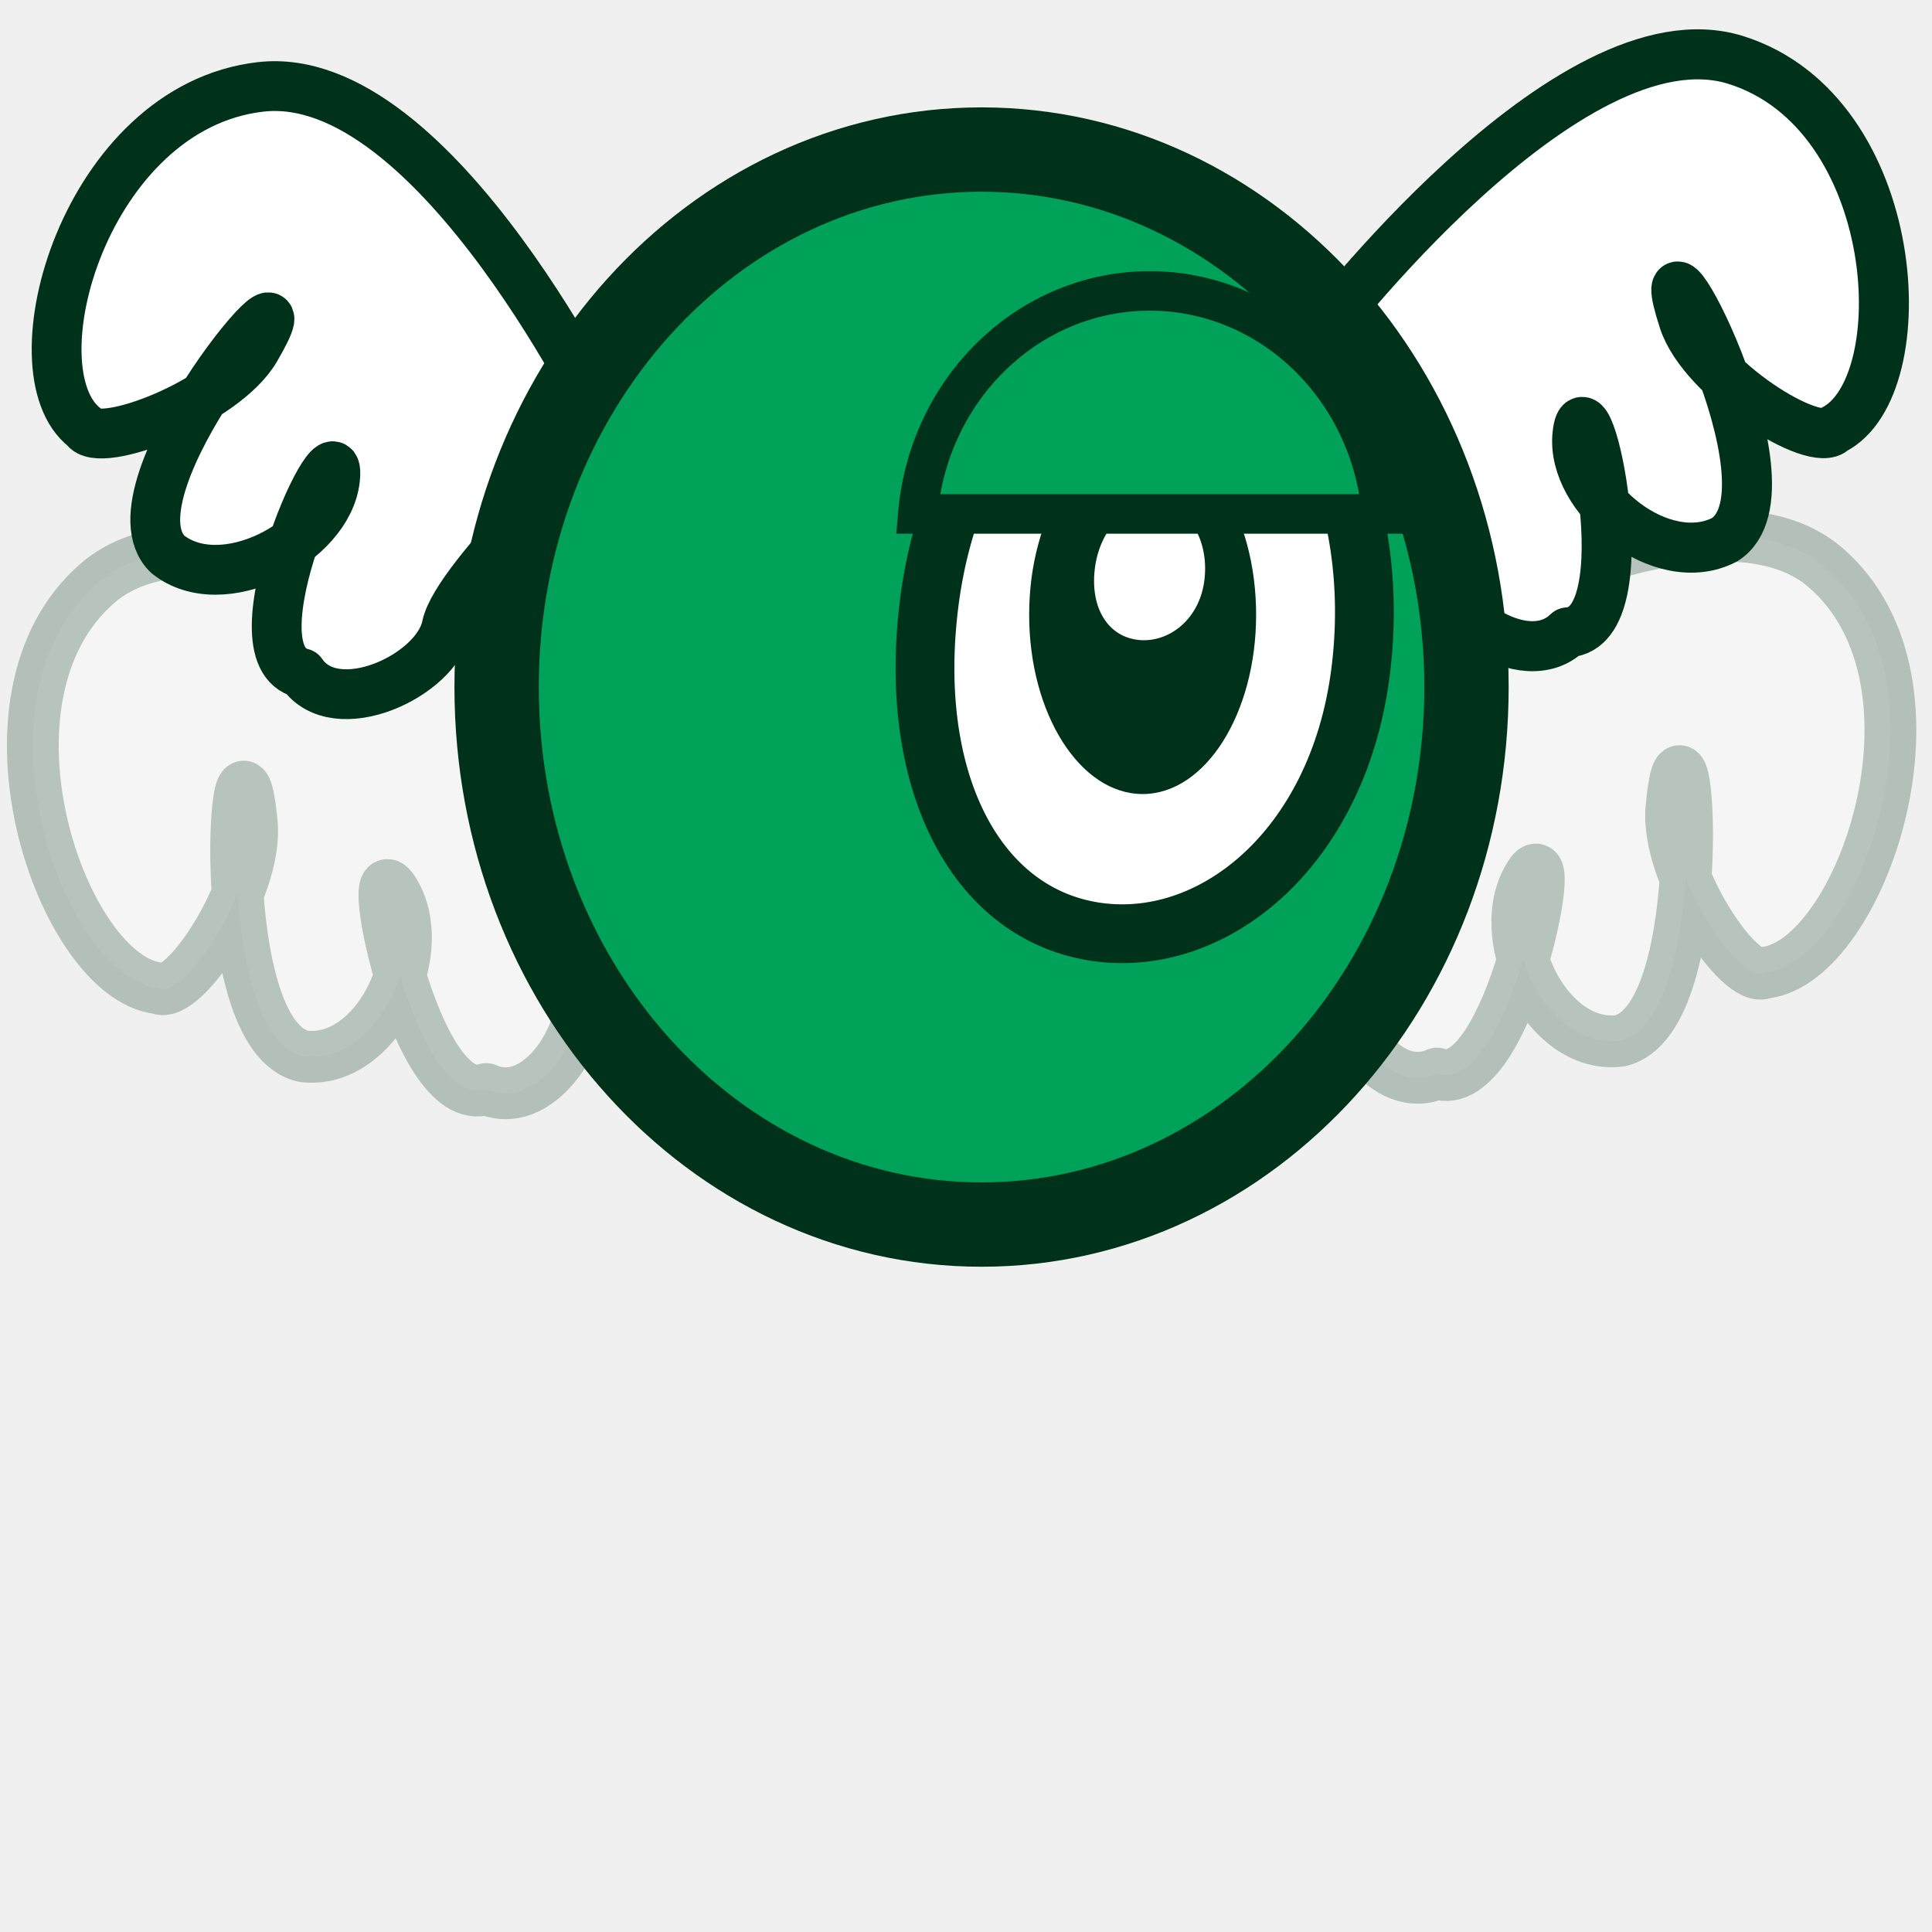
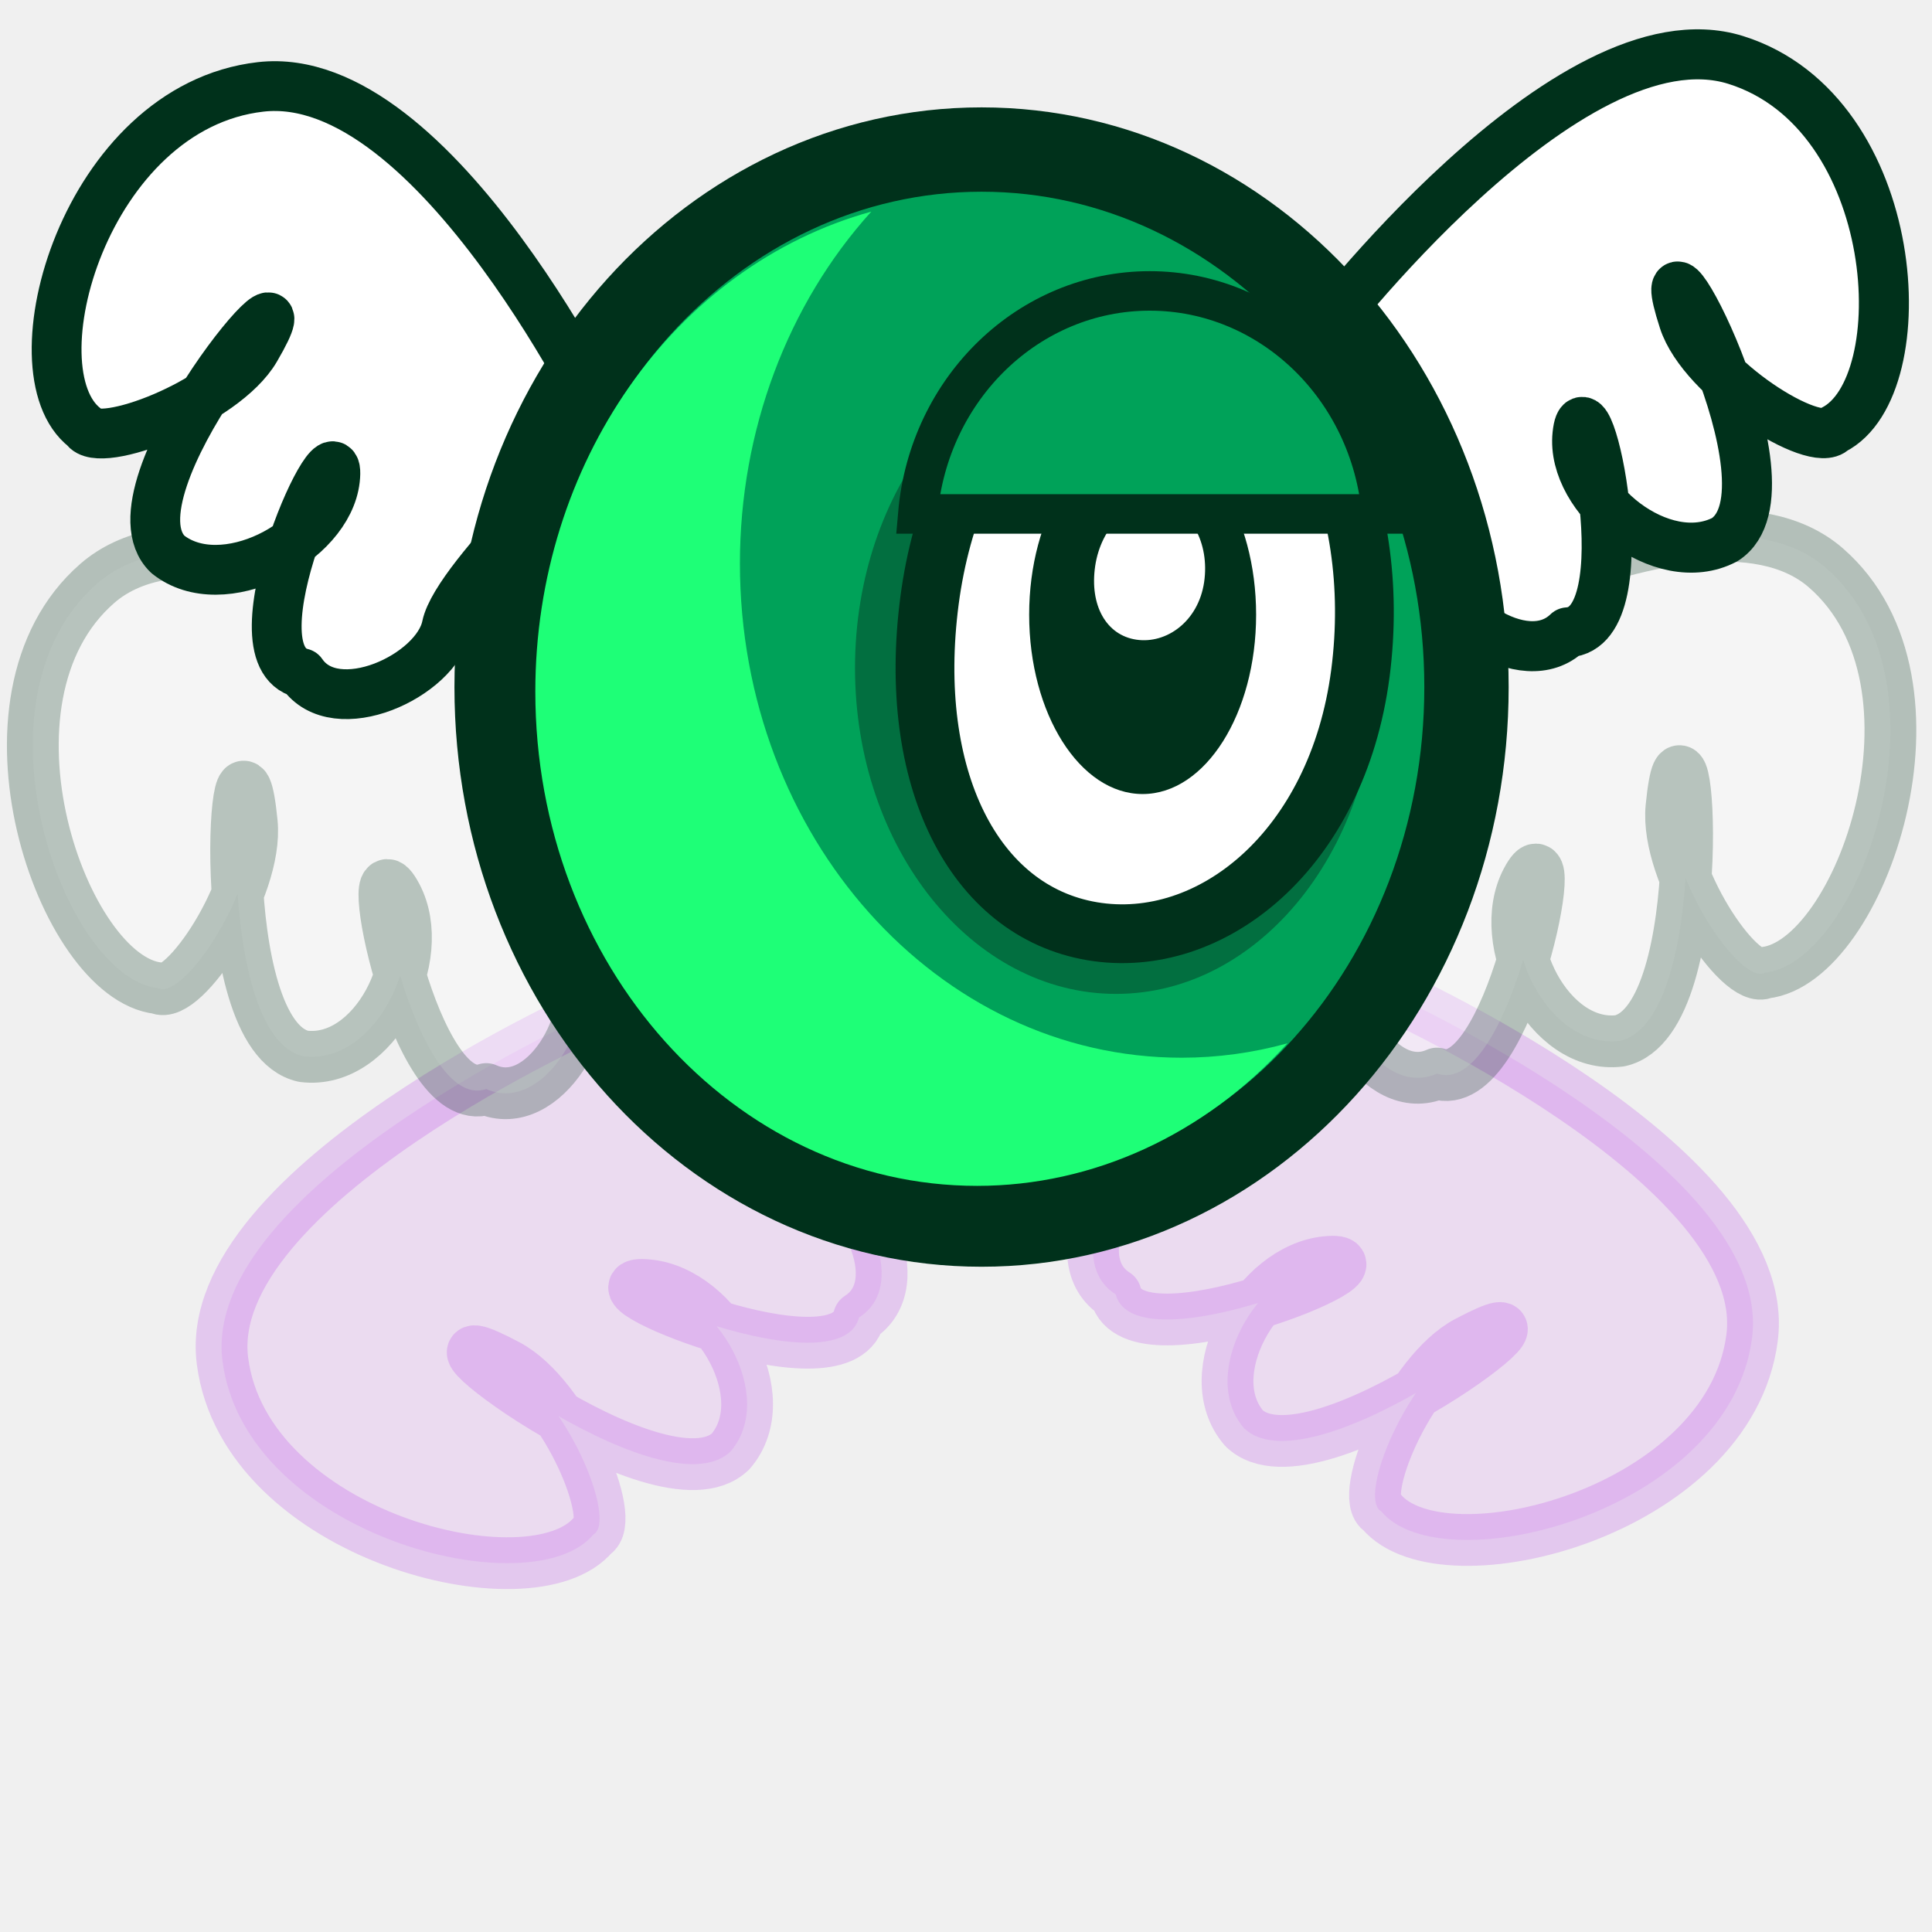
<svg xmlns="http://www.w3.org/2000/svg" width="100" height="100" viewBox="0 0 26.458 26.458" version="1.1" id="svg1" xml:space="preserve">
  <defs id="defs1">
    <linearGradient id="linearGradient13895">
      <stop style="stop-color:#000000;stop-opacity:1;" offset="0" id="stop13893" />
    </linearGradient>
    <filter style="color-interpolation-filters:sRGB;" id="filter14269" x="-0.312" y="-0.296" width="1.623" height="1.592">
      <feGaussianBlur stdDeviation="0.205" result="blur" id="feGaussianBlur14263" />
      <feComposite in="SourceGraphic" in2="blur" operator="in" result="composite1" id="feComposite14265" />
      <feComposite in="composite1" in2="composite1" operator="in" result="composite2" id="feComposite14267" />
    </filter>
    <filter style="color-interpolation-filters:sRGB;" id="filter14269-3" x="-0.312" y="-0.296" width="1.623" height="1.592">
      <feGaussianBlur stdDeviation="0.205" result="blur" id="feGaussianBlur14263-56" />
      <feComposite in="SourceGraphic" in2="blur" operator="in" result="composite1" id="feComposite14265-29" />
      <feComposite in="composite1" in2="composite1" operator="in" result="composite2" id="feComposite14267-1" />
    </filter>
    <filter style="color-interpolation-filters:sRGB;" id="filter14269-5" x="-0.312" y="-0.296" width="1.623" height="1.592">
      <feGaussianBlur stdDeviation="0.205" result="blur" id="feGaussianBlur14263-6" />
      <feComposite in="SourceGraphic" in2="blur" operator="in" result="composite1" id="feComposite14265-2" />
      <feComposite in="composite1" in2="composite1" operator="in" result="composite2" id="feComposite14267-9" />
    </filter>
    <filter style="color-interpolation-filters:sRGB;" id="filter14269-1" x="-0.312" y="-0.296" width="1.623" height="1.592">
      <feGaussianBlur stdDeviation="0.205" result="blur" id="feGaussianBlur14263-2" />
      <feComposite in="SourceGraphic" in2="blur" operator="in" result="composite1" id="feComposite14265-7" />
      <feComposite in="composite1" in2="composite1" operator="in" result="composite2" id="feComposite14267-0" />
    </filter>
    <filter style="color-interpolation-filters:sRGB;" id="filter14269-2" x="-0.312" y="-0.296" width="1.623" height="1.592">
      <feGaussianBlur stdDeviation="0.205" result="blur" id="feGaussianBlur14263-61" />
      <feComposite in="SourceGraphic" in2="blur" operator="in" result="composite1" id="feComposite14265-8" />
      <feComposite in="composite1" in2="composite1" operator="in" result="composite2" id="feComposite14267-7" />
    </filter>
    <filter style="color-interpolation-filters:sRGB;" id="filter14269-5-5" x="-0.312" y="-0.296" width="1.623" height="1.592">
      <feGaussianBlur stdDeviation="0.205" result="blur" id="feGaussianBlur14263-6-9" />
      <feComposite in="SourceGraphic" in2="blur" operator="in" result="composite1" id="feComposite14265-2-2" />
      <feComposite in="composite1" in2="composite1" operator="in" result="composite2" id="feComposite14267-9-2" />
    </filter>
    <filter style="color-interpolation-filters:sRGB;" id="filter14269-9" x="-0.312" y="-0.296" width="1.623" height="1.592">
      <feGaussianBlur stdDeviation="0.205" result="blur" id="feGaussianBlur14263-3" />
      <feComposite in="SourceGraphic" in2="blur" operator="in" result="composite1" id="feComposite14265-1" />
      <feComposite in="composite1" in2="composite1" operator="in" result="composite2" id="feComposite14267-94" />
    </filter>
    <filter style="color-interpolation-filters:sRGB;" id="filter14269-5-0" x="-0.312" y="-0.296" width="1.623" height="1.592">
      <feGaussianBlur stdDeviation="0.205" result="blur" id="feGaussianBlur14263-6-6" />
      <feComposite in="SourceGraphic" in2="blur" operator="in" result="composite1" id="feComposite14265-2-3" />
      <feComposite in="composite1" in2="composite1" operator="in" result="composite2" id="feComposite14267-9-20" />
    </filter>
    <filter style="color-interpolation-filters:sRGB;" id="filter14269-52" x="-0.312" y="-0.296" width="1.623" height="1.592">
      <feGaussianBlur stdDeviation="0.205" result="blur" id="feGaussianBlur14263-5" />
      <feComposite in="SourceGraphic" in2="blur" operator="in" result="composite1" id="feComposite14265-4" />
      <feComposite in="composite1" in2="composite1" operator="in" result="composite2" id="feComposite14267-74" />
    </filter>
    <filter style="color-interpolation-filters:sRGB;" id="filter14269-5-4" x="-0.312" y="-0.296" width="1.623" height="1.592">
      <feGaussianBlur stdDeviation="0.205" result="blur" id="feGaussianBlur14263-6-3" />
      <feComposite in="SourceGraphic" in2="blur" operator="in" result="composite1" id="feComposite14265-2-1" />
      <feComposite in="composite1" in2="composite1" operator="in" result="composite2" id="feComposite14267-9-4" />
    </filter>
  </defs>
  <g id="layer1">
+     <path style="fill:#d389ef;fill-opacity:0.203;stroke:#b12fe4;stroke-width:0.709;stroke-linecap:round;stroke-linejoin:round;stroke-dasharray:none;stroke-opacity:0.206" d="m 18.856,13.522 c 0,0 5.447,2.406 5.138,4.799 -0.309,2.393 -4.239,3.386 -5.079,2.376 -0.336,-0.185 0.379,-1.896 1.178,-2.32 1.818,-0.967 -2.1,2.102 -3.056,1.182 -0.64,-0.743 0.186,-2.182 1.124,-2.275 1.08,-0.108 -2.616,1.458 -2.883,0.441 -0.731,-0.464 -0.035,-1.838 0.706,-1.975 0.741,-0.137 2.873,-2.228 2.873,-2.228 z" id="path6" />
+     <path style="fill:#d389ef;fill-opacity:0.203;stroke:#b12fe4;stroke-width:0.709;stroke-linecap:round;stroke-linejoin:round;stroke-dasharray:none;stroke-opacity:0.206" d="m 8.185,13.84 c 0,0 -5.447,2.406 -5.138,4.799 0.309,2.393 4.239,3.386 5.079,2.376 C 8.463,20.83 7.747,19.119 6.948,18.695 5.131,17.728 9.049,20.797 10.005,19.877 10.645,19.133 9.819,17.695 8.881,17.602 7.802,17.494 11.498,19.06 11.764,18.043 12.495,17.579 11.799,16.205 11.058,16.068 10.317,15.931 8.185,13.84 8.185,13.84 Z" id="path9" />
    <path style="fill:#ffffff;fill-opacity:0.36;stroke:#00311b;stroke-width:0.709;stroke-linecap:round;stroke-linejoin:round;stroke-dasharray:none;stroke-opacity:0.256" d="m 18.162,9.395 c 0,0 5.02,-3.202 6.842,-1.619 1.821,1.583 0.471,5.405 -0.835,5.545 -0.341,0.177 -1.368,-1.366 -1.279,-2.266 0.202,-2.049 0.587,2.913 -0.709,3.199 -0.973,0.121 -1.713,-1.363 -1.272,-2.196 0.509,-0.959 -0.235,2.986 -1.23,2.644 -0.791,0.352 -1.549,-0.989 -1.253,-1.682 0.296,-0.693 -0.263,-3.626 -0.263,-3.626 z" id="path5" />
    <path style="fill:#ffffff;fill-opacity:0.36;stroke:#00311b;stroke-width:0.709;stroke-linecap:round;stroke-linejoin:round;stroke-dasharray:none;stroke-opacity:0.256" d="m 8.176,9.607 c 0,0 -5.02,-3.202 -6.842,-1.619 -1.821,1.583 -0.471,5.405 0.835,5.545 0.341,0.177 1.368,-1.366 1.279,-2.266 -0.202,-2.049 -0.587,2.913 0.709,3.199 0.973,0.121 1.713,-1.363 1.272,-2.196 -0.509,-0.959 0.235,2.986 1.23,2.644 0.791,0.352 1.549,-0.989 1.253,-1.682 C 7.617,12.54 8.176,9.607 8.176,9.607 Z" id="path4" />
    <path style="fill:#ffffff;fill-opacity:1;stroke:#00311b;stroke-width:0.685;stroke-linecap:round;stroke-linejoin:round;stroke-dasharray:none;stroke-opacity:1" d="m 18.039,4.632 c 0,0 3.437,-4.528 5.731,-3.811 C 26.063,1.539 26.267,5.303 25.109,5.885 24.861,6.158 23.319,5.194 23.058,4.388 22.464,2.555 24.713,6.686 23.62,7.39 22.763,7.839 21.511,6.824 21.603,5.952 21.709,4.948 22.523,8.603 21.47,8.66 20.87,9.243 19.655,8.358 19.666,7.657 19.677,6.957 18.039,4.632 18.039,4.632 Z" id="path3" />
    <path style="fill:#ffffff;fill-opacity:1;stroke:#00311b;stroke-width:0.682;stroke-linecap:round;stroke-linejoin:round;stroke-dasharray:none;stroke-opacity:1" d="m 8.365,5.939 c 0,0 -2.393,-5.025 -4.796,-4.749 C 1.166,1.465 0.154,5.081 1.164,5.858 1.349,6.168 3.068,5.516 3.497,4.782 4.475,3.111 1.379,6.708 2.299,7.592 3.042,8.185 4.489,7.429 4.587,6.566 4.699,5.572 3.113,8.97 4.133,9.219 4.595,9.894 5.977,9.259 6.117,8.577 6.258,7.895 8.365,5.939 8.365,5.939 Z" id="path2" />
    <ellipse style="fill:#00a259;fill-opacity:1;stroke:#00311b;stroke-width:1.155;stroke-dasharray:none;stroke-opacity:1" id="path1" cx="13.442" cy="9.409" rx="6.641" ry="7.361" />
+     <ellipse style="fill:#09020b;fill-opacity:0.32;stroke:none;stroke-width:0.816;stroke-linecap:round;stroke-linejoin:round;stroke-opacity:0.206" id="path4-9" cx="15.284" cy="9.148" rx="3.575" ry="4.463" />
    <path id="ellipse3" style="fill:#ffffff;stroke:#00311b;stroke-width:0.805;stroke-opacity:1" d="M 18.63,9.222 C 18.315,11.637 16.587,13.027 14.958,12.753 13.328,12.478 12.414,10.643 12.729,8.228 c 0.315,-2.415 1.891,-4.15 3.52,-3.875 1.63,0.275 2.695,2.455 2.381,4.87 z" />
    <ellipse style="fill:#00311b;fill-opacity:1;stroke:none;stroke-width:0.84;stroke-opacity:1" id="path7" cx="15.648" cy="8.418" rx="1.554" ry="2.456" />
    <path id="path8" style="fill:#ffffff;stroke:none;stroke-width:0.191;stroke-opacity:1" d="m 16.49,7.973 c -0.08,0.538 -0.516,0.848 -0.928,0.787 -0.412,-0.061 -0.643,-0.47 -0.564,-1.008 0.08,-0.538 0.478,-0.925 0.89,-0.864 0.412,0.061 0.681,0.547 0.602,1.085 z" />
    <path id="ellipse14" style="fill:#00a259;fill-opacity:1;stroke:#00311b;stroke-width:0.541;stroke-dasharray:none;stroke-opacity:1" d="m 12.569,7.038 a 3.189,3.359 0 0 1 3.176,-3.054 3.189,3.359 0 0 1 3.176,3.054 z" />
+     <path id="ellipse6" style="fill:#1eff77;fill-opacity:1;stroke:none;stroke-width:1.057;stroke-dasharray:none;stroke-opacity:1" d="M 11.932,2.898 A 6.049,6.769 0 0 0 7.331,9.471 6.049,6.769 0 0 0 13.381,16.24 6.049,6.769 0 0 0 17.631,14.288 6.049,6.769 0 0 1 16.183,14.485 6.049,6.769 0 0 1 10.133,7.715 6.049,6.769 0 0 1 11.932,2.898 Z" />
  </g>
</svg>
